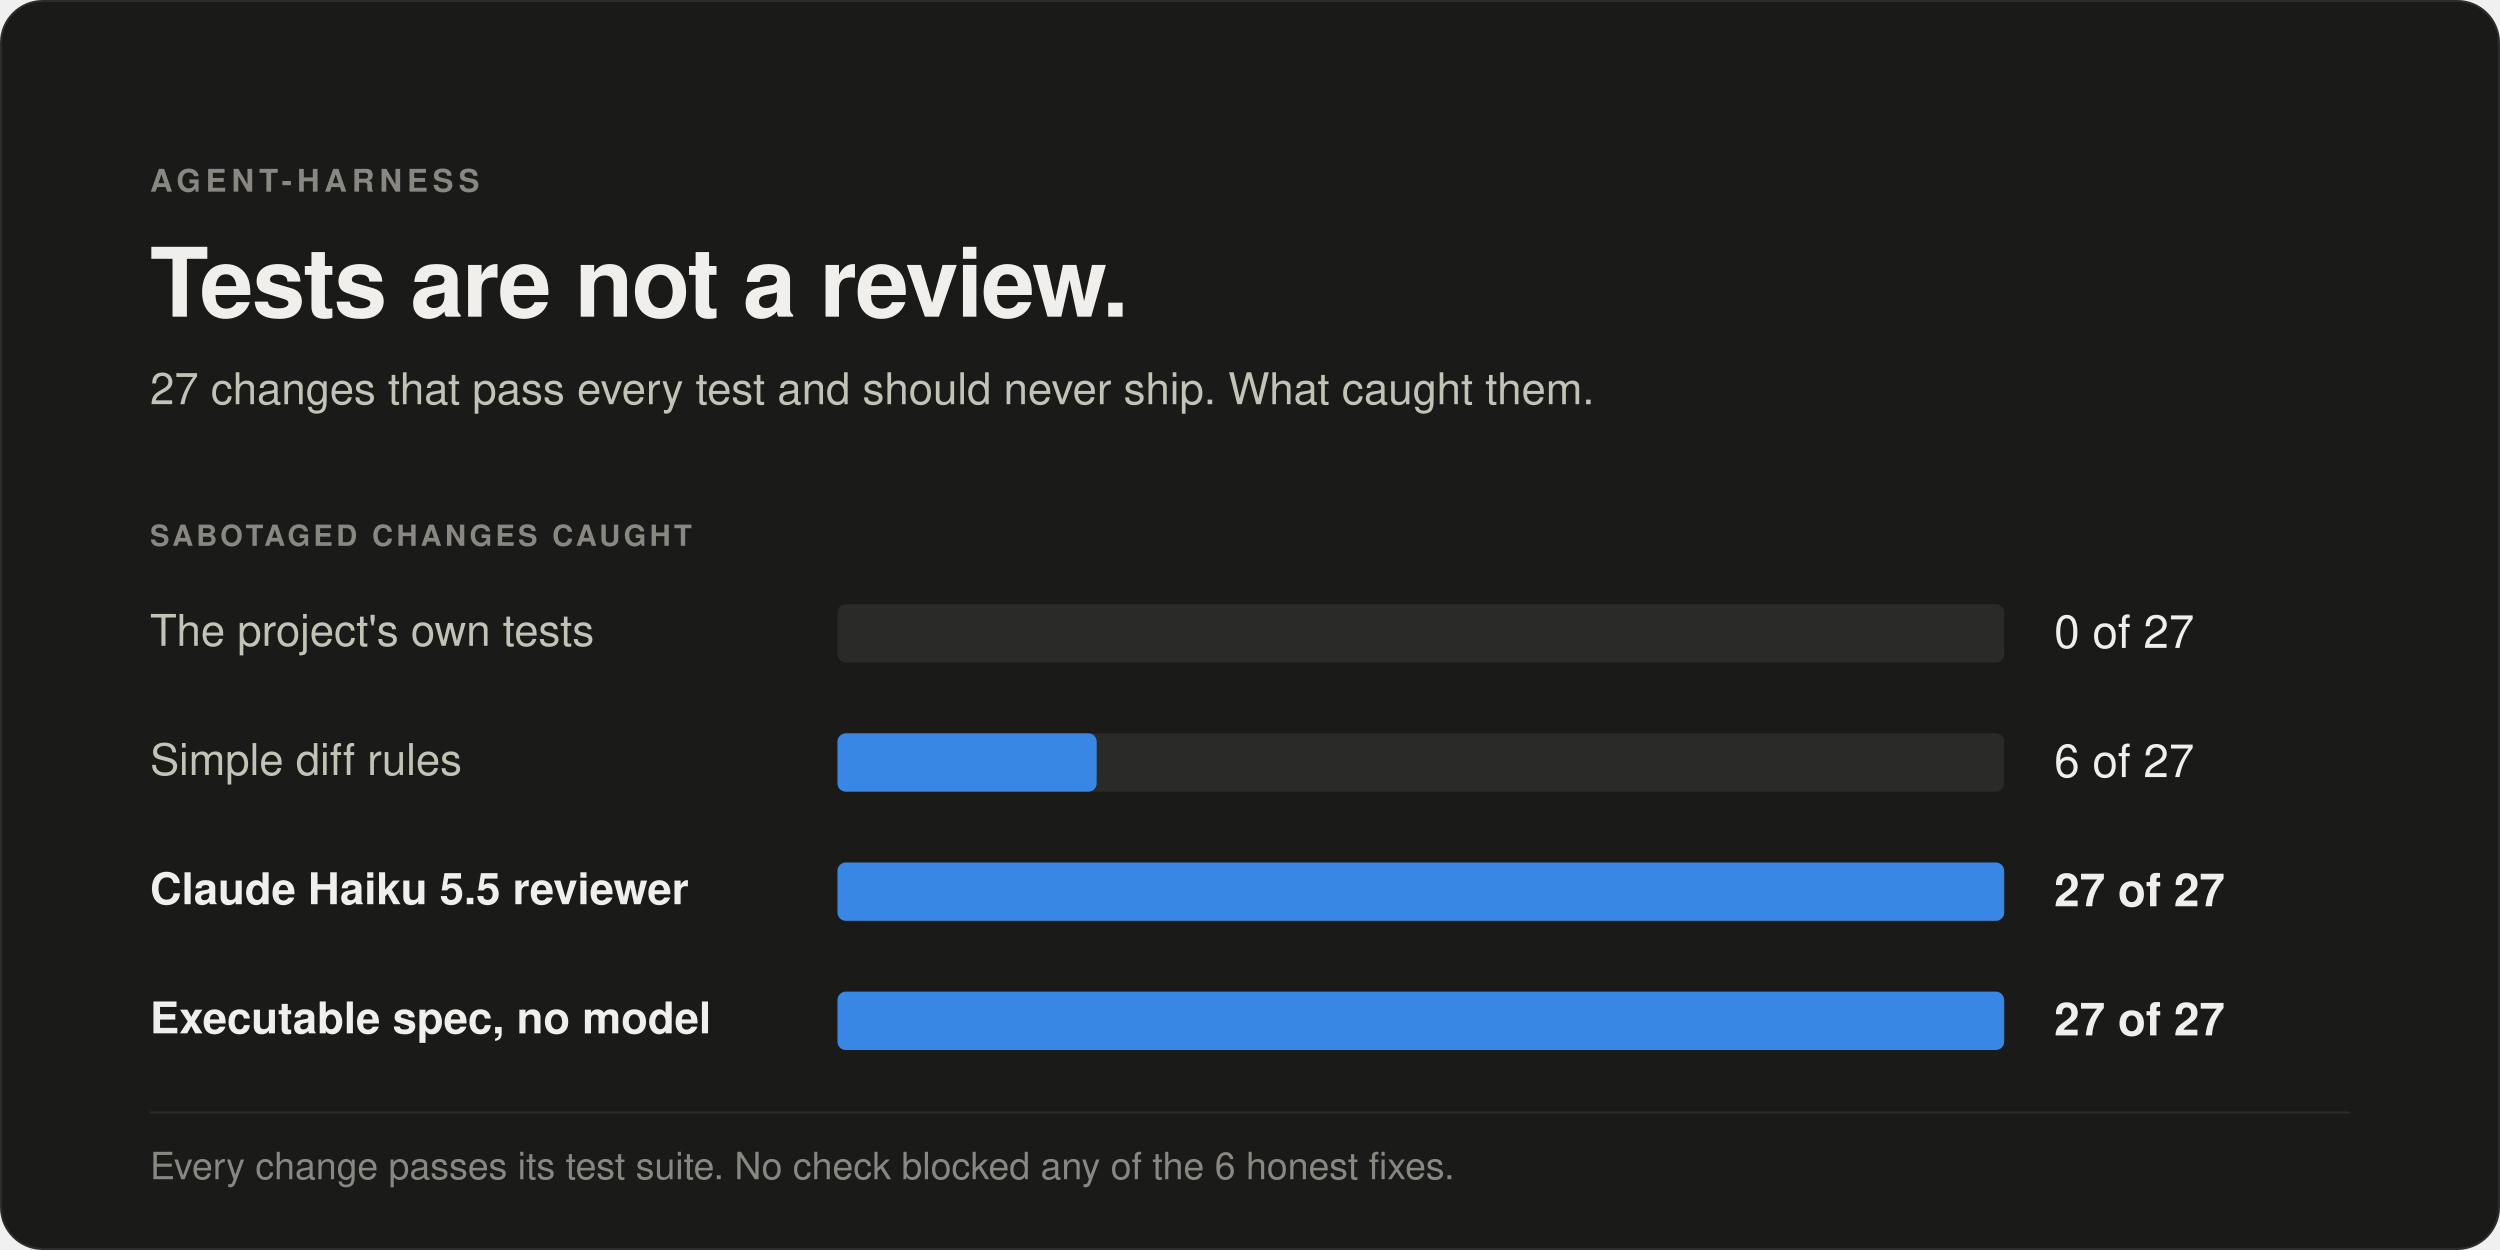
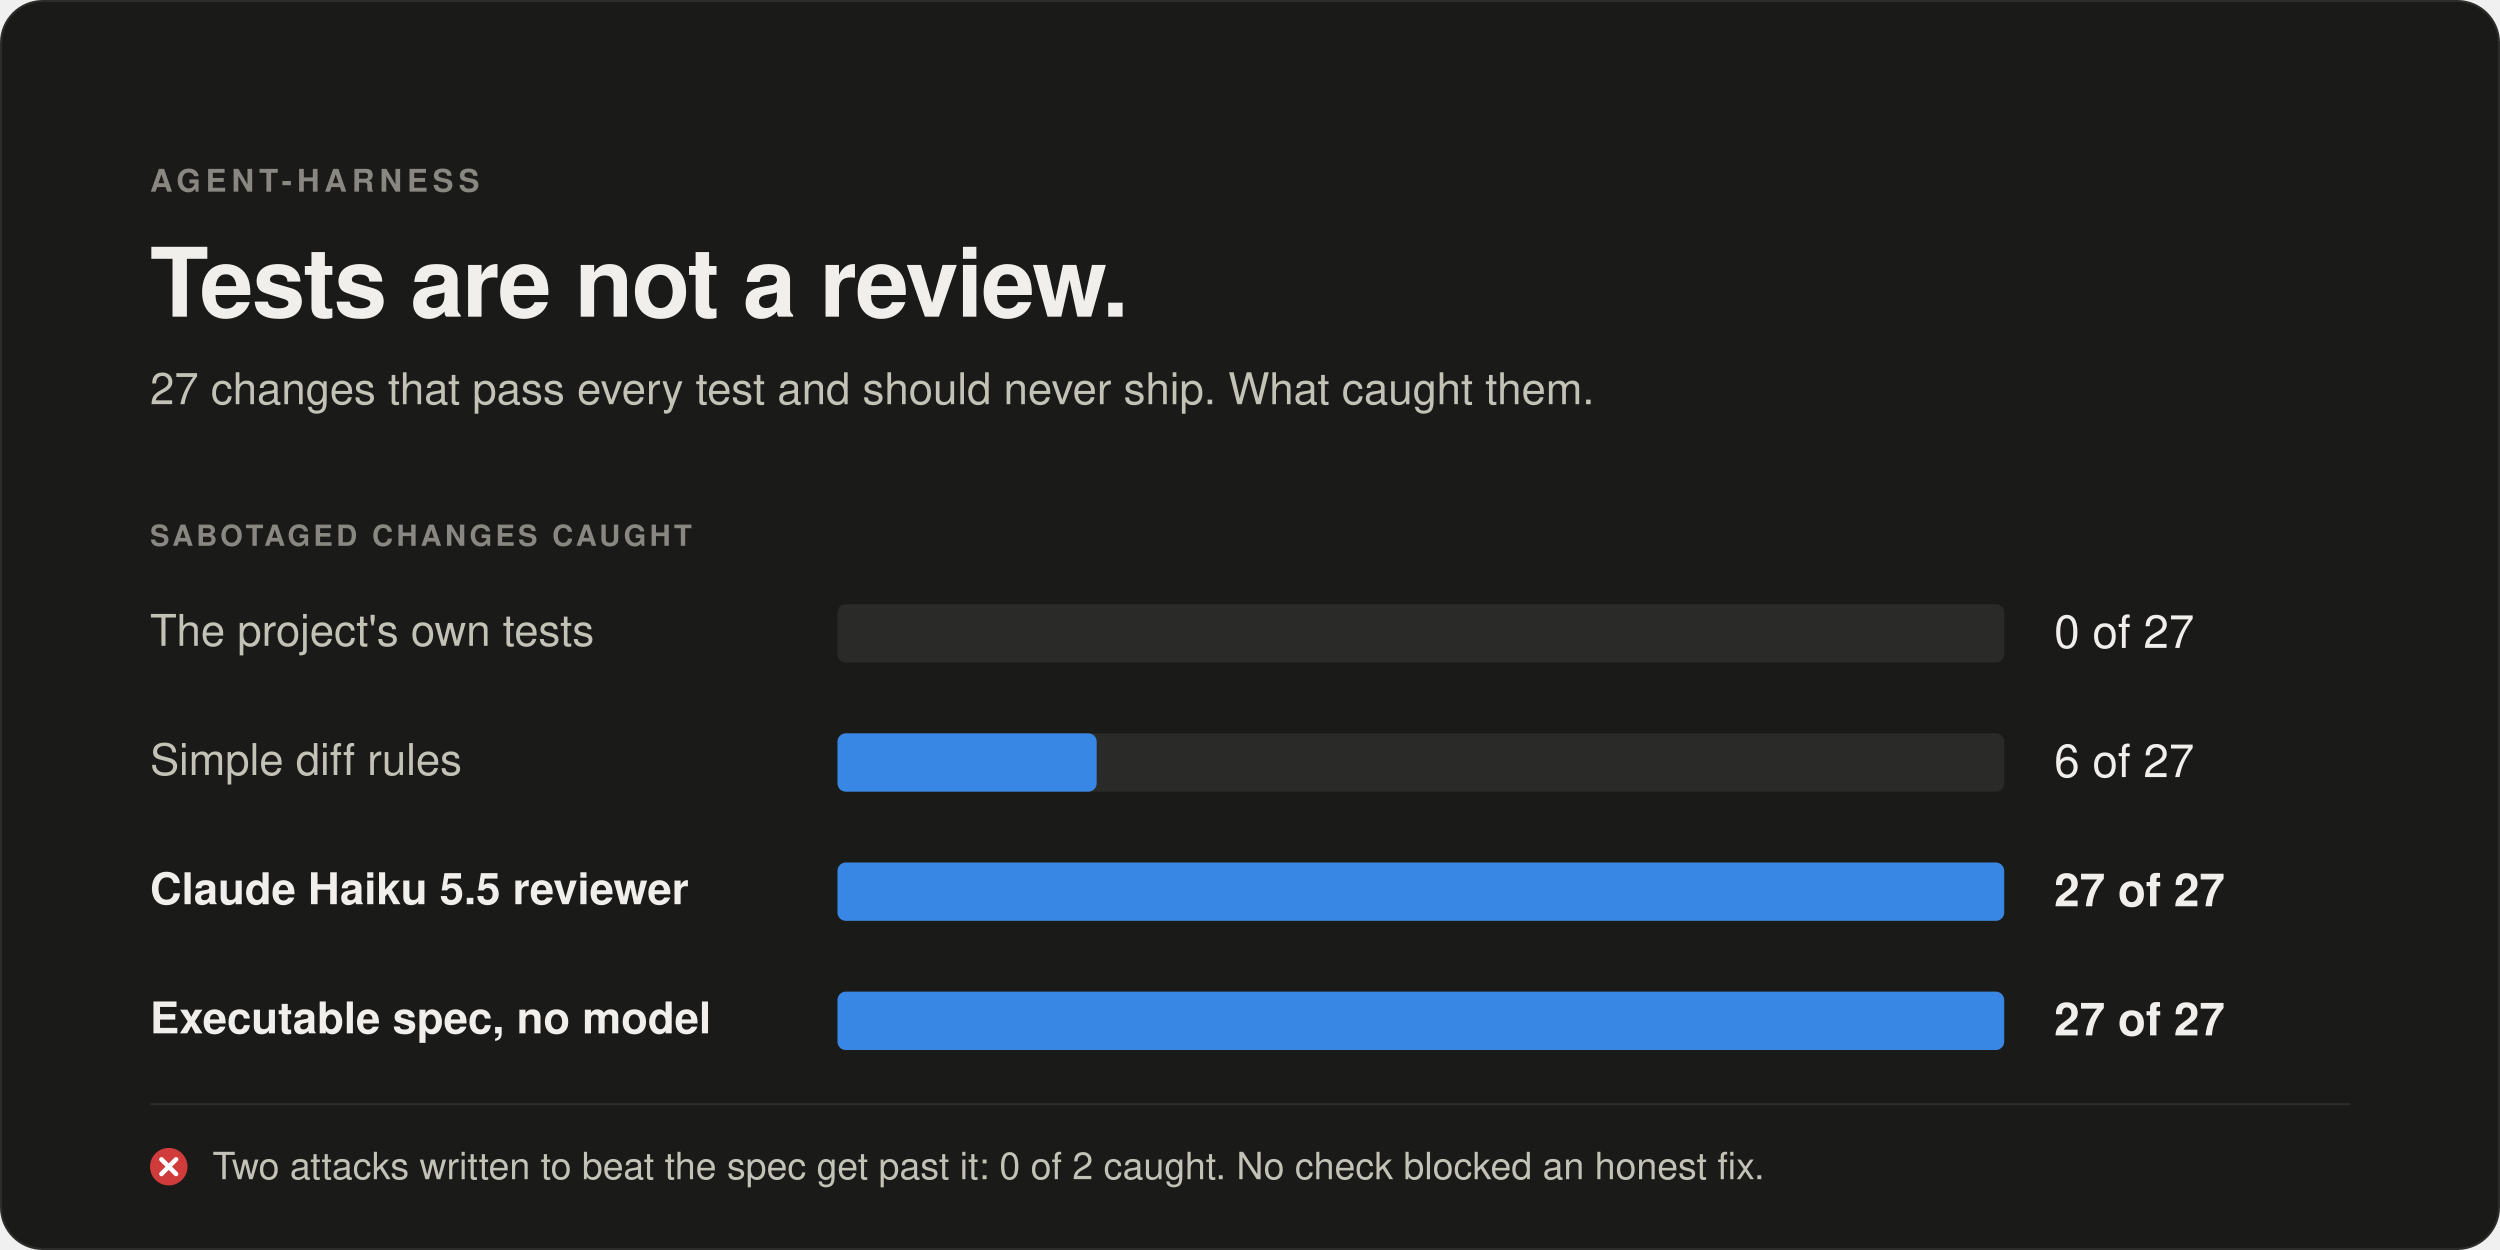
- <svg xmlns="http://www.w3.org/2000/svg" viewBox="0 0 1200 600" width="1200" height="600" role="img" aria-label="Tests caught 0 of 27 sabotaged changes; a model reviewer and an executable spec each caught 27 of 27.">
+ <svg xmlns="http://www.w3.org/2000/svg" viewBox="0 0 1200 600" width="1200" height="600" role="img" aria-label="Tests caught 0 of 27 sabotaged changes; a model reviewer and an executable spec each caught 27 of 27. Two attacks built to beat the spec got past it.">
  <rect x="0.5" y="0.5" width="1199" height="599" rx="20" fill="#1a1a19" stroke="#2c2c2a" />
  <text x="72" y="92" font-family="system-ui, -apple-system, 'Segoe UI', Helvetica, Arial, sans-serif" font-size="15" font-weight="600" fill="#898781" text-anchor="start" letter-spacing="2.4">AGENT-HARNESS</text>
  <text x="72" y="152" font-family="system-ui, -apple-system, 'Segoe UI', Helvetica, Arial, sans-serif" font-size="46" font-weight="680" fill="#f0efec" text-anchor="start" letter-spacing="-0.8">Tests are not a review.</text>
  <text x="72" y="194" font-family="system-ui, -apple-system, 'Segoe UI', Helvetica, Arial, sans-serif" font-size="21" font-weight="400" fill="#c3c2b7" text-anchor="start">27 changes that pass every test and should never ship. What caught them.</text>
  <text x="72" y="262" font-family="system-ui, -apple-system, 'Segoe UI', Helvetica, Arial, sans-serif" font-size="14" font-weight="600" fill="#898781" text-anchor="start" letter-spacing="1.6">SABOTAGED CHANGES CAUGHT</text>
  <text x="72" y="310" font-family="system-ui, -apple-system, 'Segoe UI', Helvetica, Arial, sans-serif" font-size="21" font-weight="400" fill="#c3c2b7" text-anchor="start">The project's own tests</text>
  <rect x="402" y="290" width="560" height="28" rx="4" fill="#2a2a28" />
  <text x="986" y="311" font-family="system-ui, -apple-system, 'Segoe UI', Helvetica, Arial, sans-serif" font-size="22" font-weight="500" fill="#f0efec" text-anchor="start">0 of 27</text>
  <text x="72" y="372" font-family="system-ui, -apple-system, 'Segoe UI', Helvetica, Arial, sans-serif" font-size="21" font-weight="400" fill="#c3c2b7" text-anchor="start">Simple diff rules</text>
  <rect x="402" y="352" width="560" height="28" rx="4" fill="#2a2a28" />
  <rect x="402" y="352" width="124.4" height="28" rx="4" fill="#3987e5" />
  <text x="986" y="373" font-family="system-ui, -apple-system, 'Segoe UI', Helvetica, Arial, sans-serif" font-size="22" font-weight="500" fill="#f0efec" text-anchor="start">6 of 27</text>
  <text x="72" y="434" font-family="system-ui, -apple-system, 'Segoe UI', Helvetica, Arial, sans-serif" font-size="21" font-weight="600" fill="#f0efec" text-anchor="start">Claude Haiku 5.5 reviewer</text>
  <rect x="402" y="414" width="560" height="28" rx="4" fill="#2a2a28" />
  <rect x="402" y="414" width="560.0" height="28" rx="4" fill="#3987e5" />
  <text x="986" y="435" font-family="system-ui, -apple-system, 'Segoe UI', Helvetica, Arial, sans-serif" font-size="22" font-weight="650" fill="#f0efec" text-anchor="start">27 of 27</text>
  <text x="72" y="496" font-family="system-ui, -apple-system, 'Segoe UI', Helvetica, Arial, sans-serif" font-size="21" font-weight="600" fill="#f0efec" text-anchor="start">Executable spec, no model</text>
  <rect x="402" y="476" width="560" height="28" rx="4" fill="#2a2a28" />
  <rect x="402" y="476" width="560.0" height="28" rx="4" fill="#3987e5" />
  <text x="986" y="497" font-family="system-ui, -apple-system, 'Segoe UI', Helvetica, Arial, sans-serif" font-size="22" font-weight="650" fill="#f0efec" text-anchor="start">27 of 27</text>
-   <line x1="72" y1="534" x2="1128" y2="534" stroke="#2c2c2a" />
-   <text x="72" y="566" font-family="system-ui, -apple-system, 'Segoe UI', Helvetica, Arial, sans-serif" font-size="18" font-weight="400" fill="#898781" text-anchor="start">Every change passes its test suite. No check blocked any of the 6 honest fixes.</text>
+   <line x1="72" y1="530" x2="1128" y2="530" stroke="#2c2c2a" />
+   <circle cx="81" cy="560" r="9" fill="#d03b3b" />
+   <path d="M77.5 556.5 l7 7 M84.5 556.5 l-7 7" stroke="#ffffff" stroke-width="2.2" stroke-linecap="round" />
+   <text x="102" y="566" font-family="system-ui, -apple-system, 'Segoe UI', Helvetica, Arial, sans-serif" font-size="18" font-weight="400" fill="#c3c2b7" text-anchor="start">Two attacks written to beat the spec get past it: 0 of 2 caught. No check blocked an honest fix.</text>
</svg>
